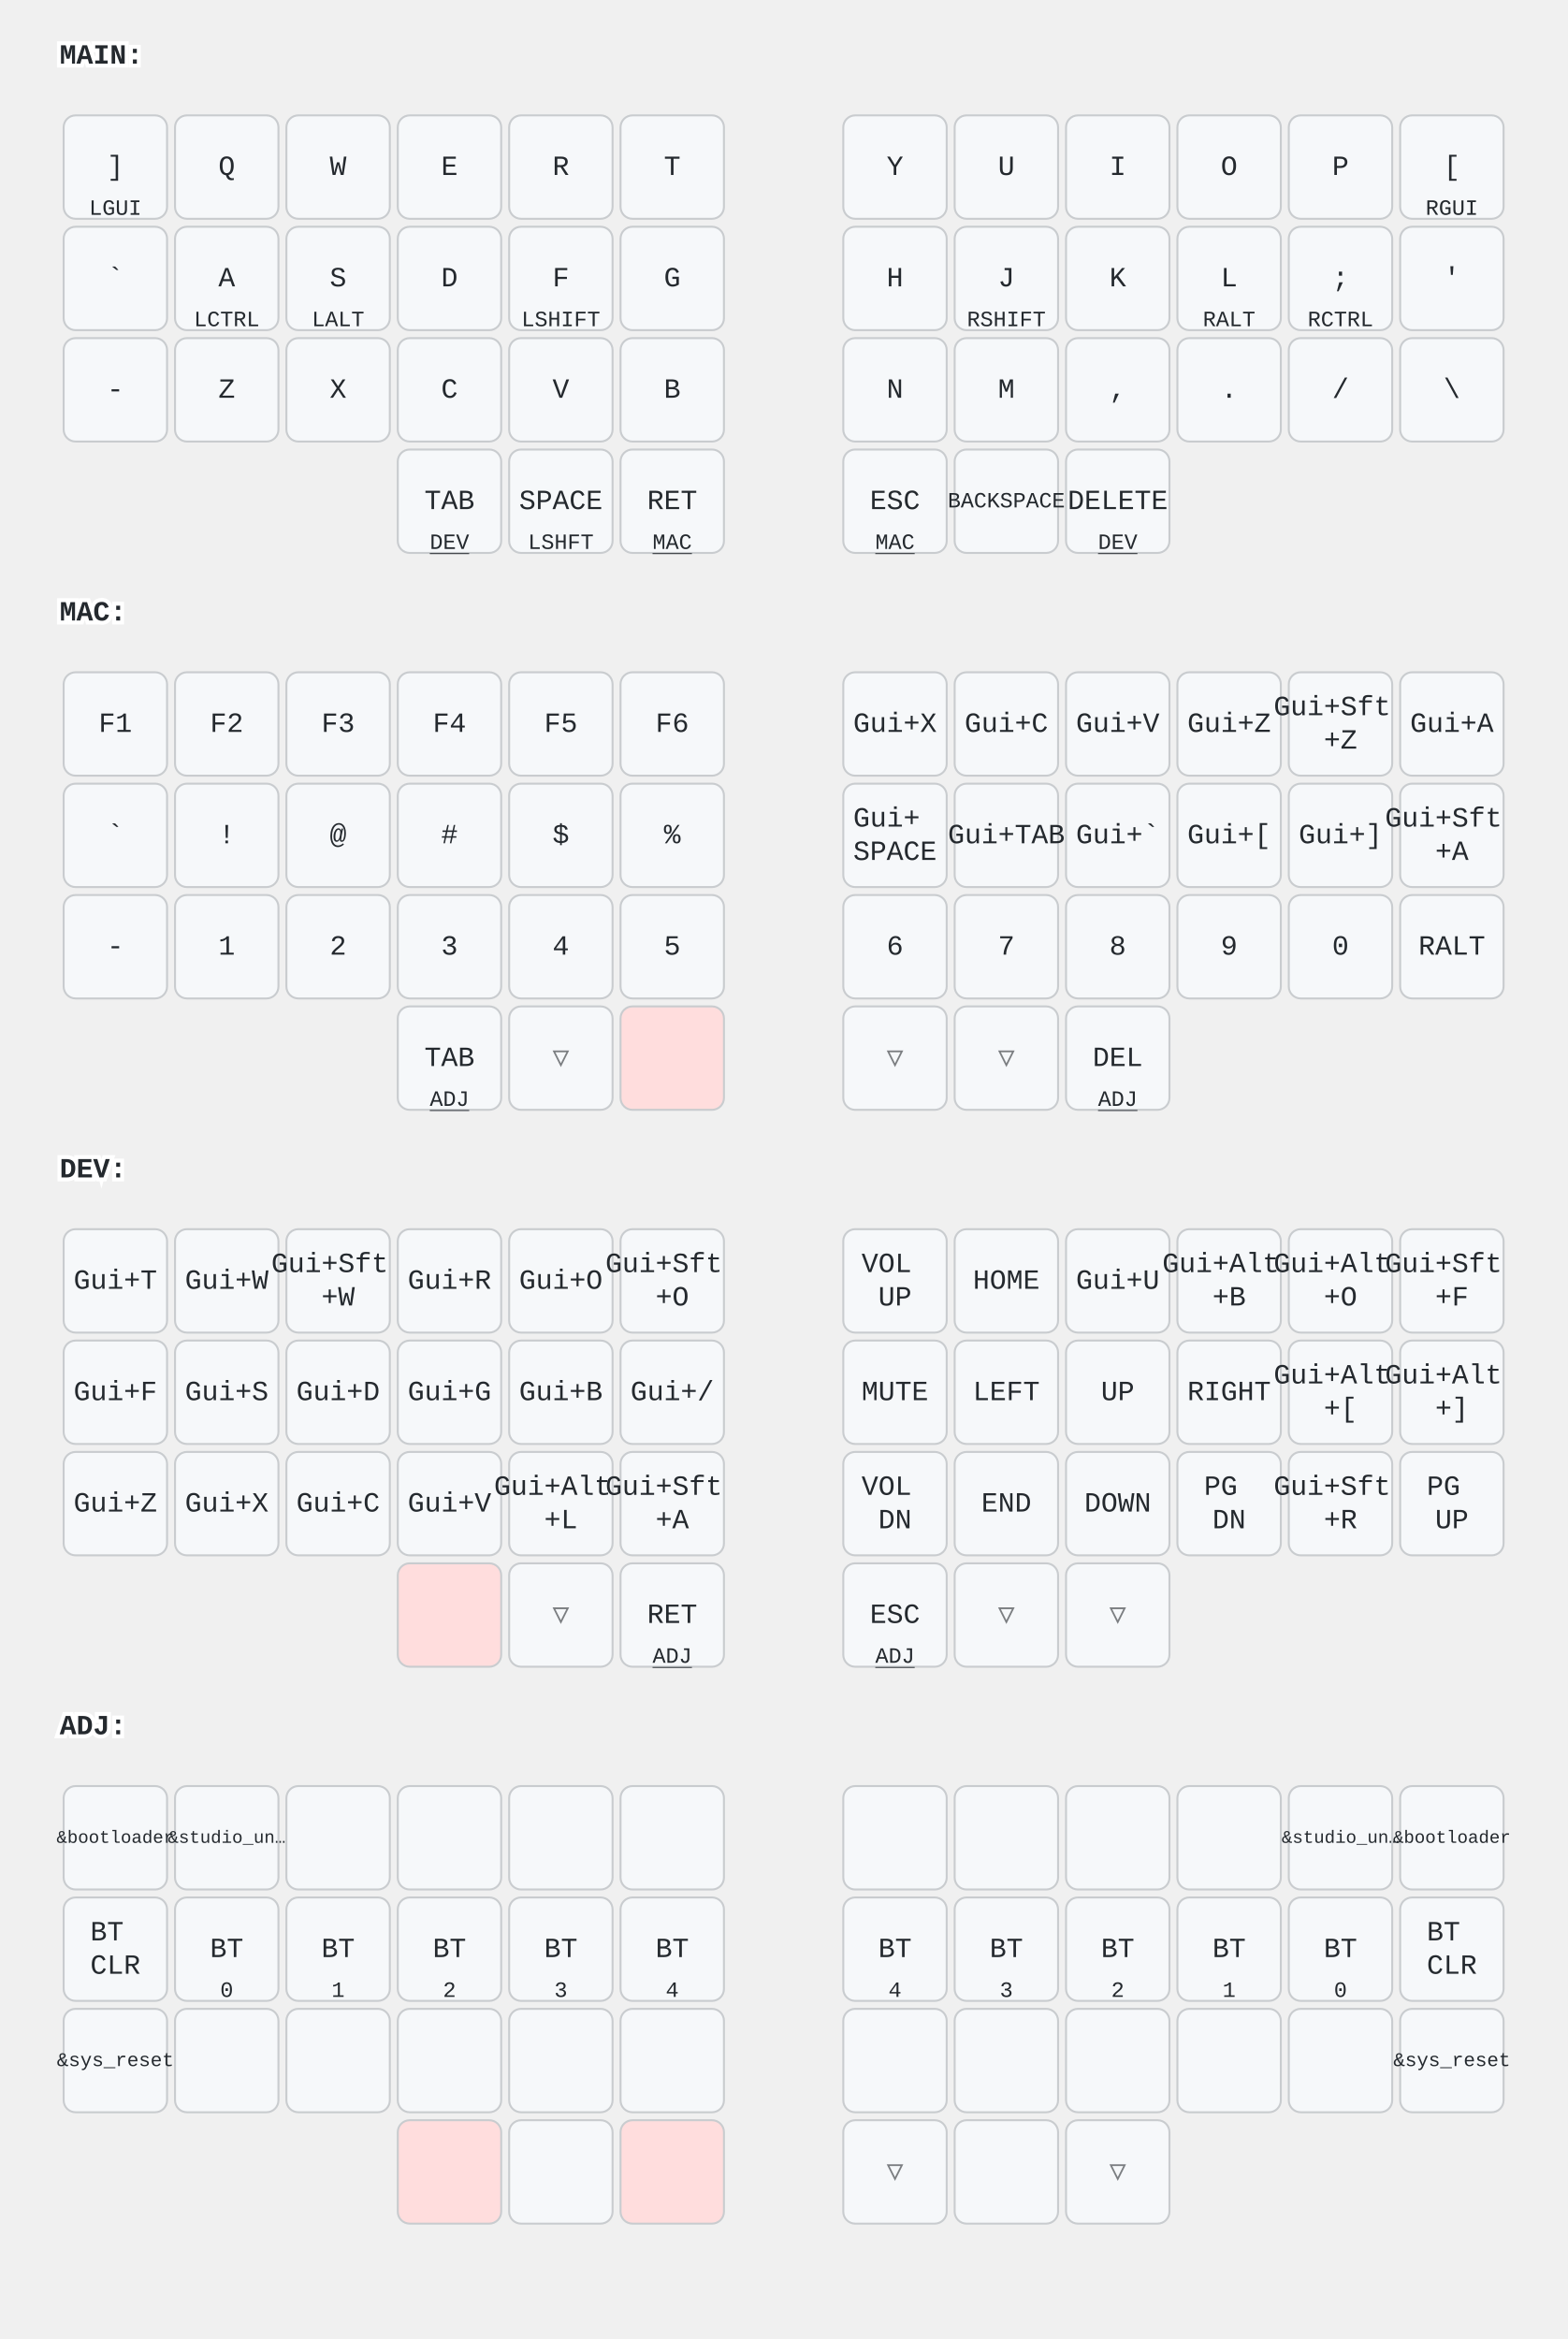
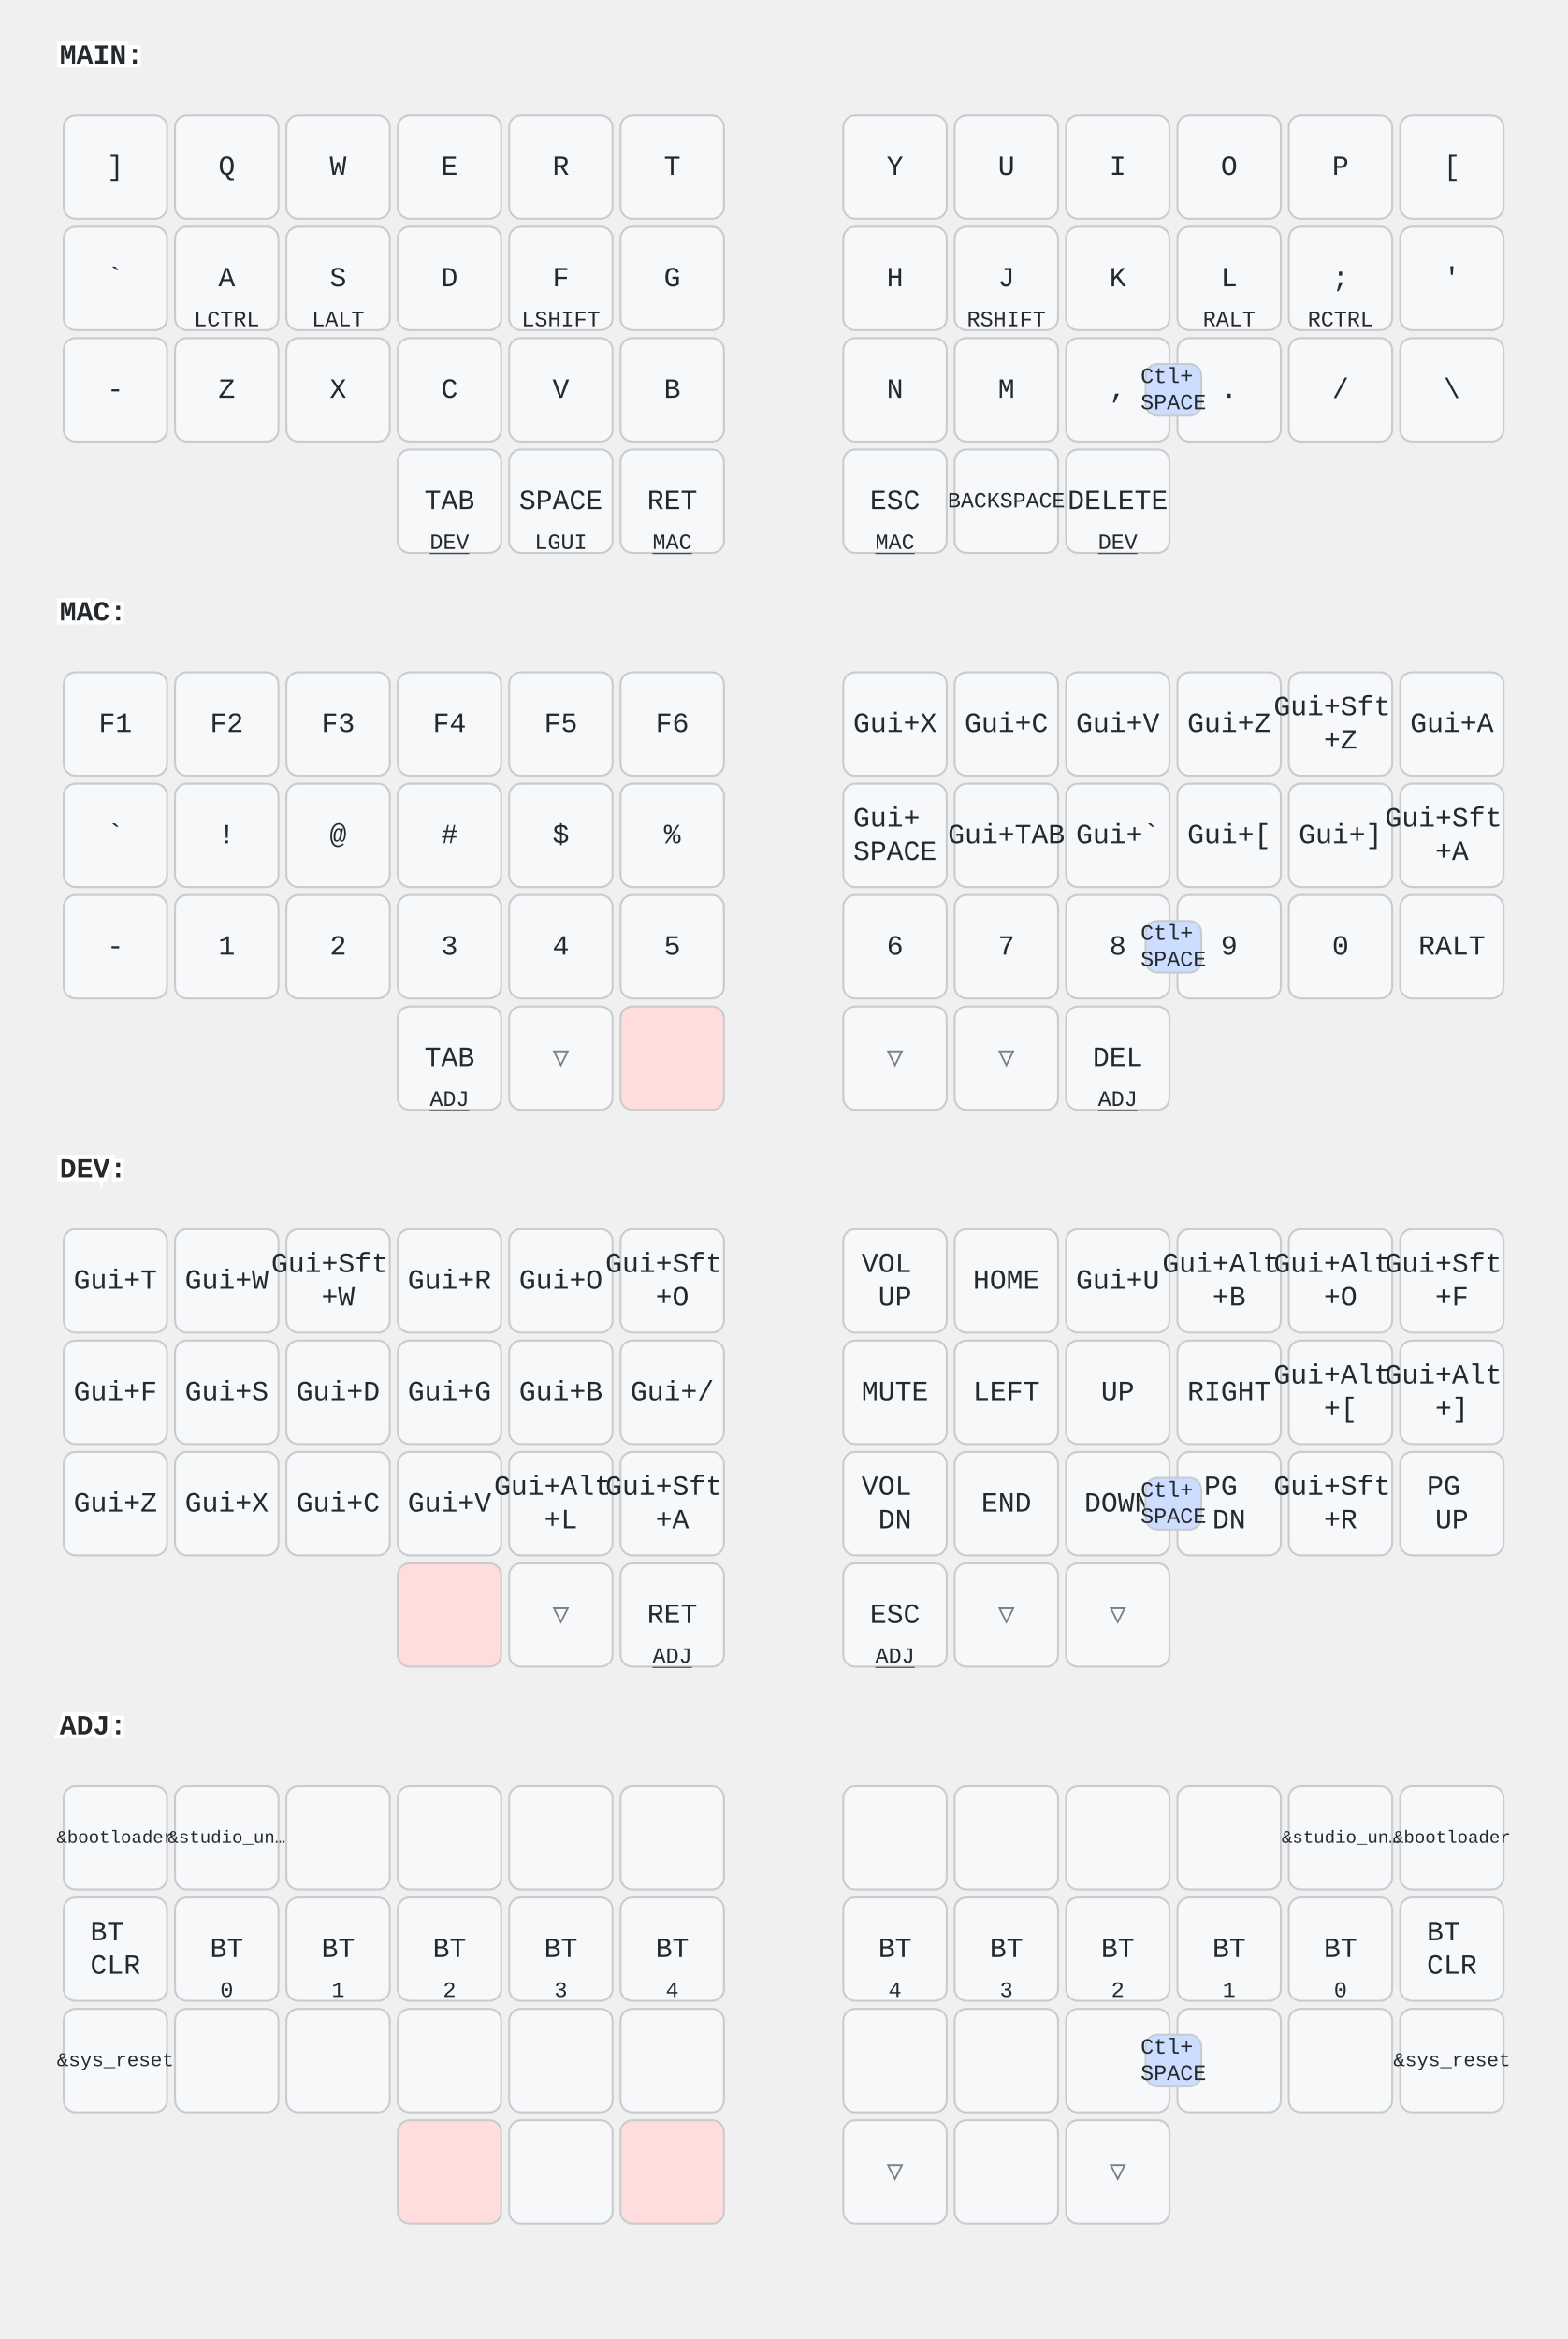
<svg xmlns="http://www.w3.org/2000/svg" width="788" height="1176" viewBox="0 0 788 1176" class="keymap">
  <style>/* inherit to force styles through use tags */
svg path {
    fill: inherit;
}

/* font and background color specifications */
svg.keymap {
    font-family: SFMono-Regular,Consolas,Liberation Mono,Menlo,monospace;
    font-size: 14px;
    font-kerning: normal;
    text-rendering: optimizeLegibility;
    fill: #24292e;
}

/* default key styling */
rect.key {
    fill: #f6f8fa;
}

rect.key, rect.combo {
    stroke: #c9cccf;
    stroke-width: 1;
}

/* default key side styling, only used is draw_key_sides is set */
rect.side {
    filter: brightness(90%);
}

/* color accent for combo boxes */
rect.combo, rect.combo-separate {
    fill: #cdf;
}

/* color accent for held keys */
rect.held, rect.combo.held {
    fill: #fdd;
}

/* color accent for ghost (optional) keys */
rect.ghost, rect.combo.ghost {
    stroke-dasharray: 4, 4;
    stroke-width: 2;
}

text {
    text-anchor: middle;
    dominant-baseline: middle;
}

/* styling for layer labels */
text.label {
    font-weight: bold;
    text-anchor: start;
    stroke: white;
    stroke-width: 4;
    paint-order: stroke;
}

/* styling for optional footer */
text.footer {
    text-anchor: end;
    dominant-baseline: auto;
    stroke: white;
    stroke-width: 4;
    paint-order: stroke;
}

/* styling for combo tap, and key non-tap label text */
text.combo, text.hold, text.shifted, text.left, text.right, text.tl, text.tr, text.bl, text.br {
    font-size: 11px;
}

text.hold, text.bl, text.br {
    text-anchor: middle;
    dominant-baseline: auto;
}

text.shifted, text.tl, text.tr {
    text-anchor: middle;
    dominant-baseline: hanging;
}

text.left, text.tl, text.bl {
    text-anchor: start;
}

text.right, text.tr, text.br {
    text-anchor: end;
}

text.layer-activator {
    text-decoration: underline;
}

/* styling for hold/shifted label text in combo box */
text.combo.hold, text.combo.shifted, text.combo.left, text.combo.right {
    font-size: 8px;
}

/* lighter symbol for transparent keys */
text.trans {
    fill: #7b7e81;
}

/* styling for combo dendrons */
path.combo {
    stroke-width: 1;
    stroke: gray;
    fill: none;
}

/* Start Tabler Icons Cleanup */
/* cannot use height/width with glyphs */
.icon-tabler &gt; path {
    fill: inherit;
    stroke: inherit;
    stroke-width: 2;
}
/* hide tabler's default box */
.icon-tabler &gt; path[stroke="none"][fill="none"] {
    visibility: hidden;
}
/* End Tabler Icons Cleanup */
</style>
  <g transform="translate(30, 0)" class="layer-MAIN">
    <text x="0" y="28" class="label" id="MAIN">MAIN:</text>
    <g transform="translate(0, 56)">
      <g transform="translate(28, 28)" class="key keypos-0">
        <rect rx="6" ry="6" x="-26" y="-26" width="52" height="52" class="key" />
        <text x="0" y="0" class="key tap">]</text>
-         <text x="0" y="24" class="key hold">LGUI</text>
      </g>
      <g transform="translate(84, 28)" class="key keypos-1">
        <rect rx="6" ry="6" x="-26" y="-26" width="52" height="52" class="key" />
        <text x="0" y="0" class="key tap">Q</text>
      </g>
      <g transform="translate(140, 28)" class="key keypos-2">
        <rect rx="6" ry="6" x="-26" y="-26" width="52" height="52" class="key" />
        <text x="0" y="0" class="key tap">W</text>
      </g>
      <g transform="translate(196, 28)" class="key keypos-3">
        <rect rx="6" ry="6" x="-26" y="-26" width="52" height="52" class="key" />
        <text x="0" y="0" class="key tap">E</text>
      </g>
      <g transform="translate(252, 28)" class="key keypos-4">
        <rect rx="6" ry="6" x="-26" y="-26" width="52" height="52" class="key" />
        <text x="0" y="0" class="key tap">R</text>
      </g>
      <g transform="translate(308, 28)" class="key keypos-5">
        <rect rx="6" ry="6" x="-26" y="-26" width="52" height="52" class="key" />
        <text x="0" y="0" class="key tap">T</text>
      </g>
      <g transform="translate(420, 28)" class="key keypos-6">
        <rect rx="6" ry="6" x="-26" y="-26" width="52" height="52" class="key" />
        <text x="0" y="0" class="key tap">Y</text>
      </g>
      <g transform="translate(476, 28)" class="key keypos-7">
        <rect rx="6" ry="6" x="-26" y="-26" width="52" height="52" class="key" />
        <text x="0" y="0" class="key tap">U</text>
      </g>
      <g transform="translate(532, 28)" class="key keypos-8">
        <rect rx="6" ry="6" x="-26" y="-26" width="52" height="52" class="key" />
        <text x="0" y="0" class="key tap">I</text>
      </g>
      <g transform="translate(588, 28)" class="key keypos-9">
        <rect rx="6" ry="6" x="-26" y="-26" width="52" height="52" class="key" />
        <text x="0" y="0" class="key tap">O</text>
      </g>
      <g transform="translate(644, 28)" class="key keypos-10">
        <rect rx="6" ry="6" x="-26" y="-26" width="52" height="52" class="key" />
        <text x="0" y="0" class="key tap">P</text>
      </g>
      <g transform="translate(700, 28)" class="key keypos-11">
        <rect rx="6" ry="6" x="-26" y="-26" width="52" height="52" class="key" />
        <text x="0" y="0" class="key tap">[</text>
-         <text x="0" y="24" class="key hold">RGUI</text>
      </g>
      <g transform="translate(28, 84)" class="key keypos-12">
        <rect rx="6" ry="6" x="-26" y="-26" width="52" height="52" class="key" />
        <text x="0" y="0" class="key tap">`</text>
      </g>
      <g transform="translate(84, 84)" class="key keypos-13">
        <rect rx="6" ry="6" x="-26" y="-26" width="52" height="52" class="key" />
        <text x="0" y="0" class="key tap">A</text>
        <text x="0" y="24" class="key hold">LCTRL</text>
      </g>
      <g transform="translate(140, 84)" class="key keypos-14">
        <rect rx="6" ry="6" x="-26" y="-26" width="52" height="52" class="key" />
        <text x="0" y="0" class="key tap">S</text>
        <text x="0" y="24" class="key hold">LALT</text>
      </g>
      <g transform="translate(196, 84)" class="key keypos-15">
        <rect rx="6" ry="6" x="-26" y="-26" width="52" height="52" class="key" />
        <text x="0" y="0" class="key tap">D</text>
      </g>
      <g transform="translate(252, 84)" class="key keypos-16">
        <rect rx="6" ry="6" x="-26" y="-26" width="52" height="52" class="key" />
        <text x="0" y="0" class="key tap">F</text>
        <text x="0" y="24" class="key hold">LSHIFT</text>
      </g>
      <g transform="translate(308, 84)" class="key keypos-17">
        <rect rx="6" ry="6" x="-26" y="-26" width="52" height="52" class="key" />
        <text x="0" y="0" class="key tap">G</text>
      </g>
      <g transform="translate(420, 84)" class="key keypos-18">
        <rect rx="6" ry="6" x="-26" y="-26" width="52" height="52" class="key" />
        <text x="0" y="0" class="key tap">H</text>
      </g>
      <g transform="translate(476, 84)" class="key keypos-19">
        <rect rx="6" ry="6" x="-26" y="-26" width="52" height="52" class="key" />
        <text x="0" y="0" class="key tap">J</text>
        <text x="0" y="24" class="key hold">RSHIFT</text>
      </g>
      <g transform="translate(532, 84)" class="key keypos-20">
        <rect rx="6" ry="6" x="-26" y="-26" width="52" height="52" class="key" />
        <text x="0" y="0" class="key tap">K</text>
      </g>
      <g transform="translate(588, 84)" class="key keypos-21">
        <rect rx="6" ry="6" x="-26" y="-26" width="52" height="52" class="key" />
        <text x="0" y="0" class="key tap">L</text>
        <text x="0" y="24" class="key hold">RALT</text>
      </g>
      <g transform="translate(644, 84)" class="key keypos-22">
        <rect rx="6" ry="6" x="-26" y="-26" width="52" height="52" class="key" />
        <text x="0" y="0" class="key tap">;</text>
        <text x="0" y="24" class="key hold">RCTRL</text>
      </g>
      <g transform="translate(700, 84)" class="key keypos-23">
        <rect rx="6" ry="6" x="-26" y="-26" width="52" height="52" class="key" />
        <text x="0" y="0" class="key tap">'</text>
      </g>
      <g transform="translate(28, 140)" class="key keypos-24">
        <rect rx="6" ry="6" x="-26" y="-26" width="52" height="52" class="key" />
        <text x="0" y="0" class="key tap">-</text>
      </g>
      <g transform="translate(84, 140)" class="key keypos-25">
        <rect rx="6" ry="6" x="-26" y="-26" width="52" height="52" class="key" />
        <text x="0" y="0" class="key tap">Z</text>
      </g>
      <g transform="translate(140, 140)" class="key keypos-26">
        <rect rx="6" ry="6" x="-26" y="-26" width="52" height="52" class="key" />
        <text x="0" y="0" class="key tap">X</text>
      </g>
      <g transform="translate(196, 140)" class="key keypos-27">
        <rect rx="6" ry="6" x="-26" y="-26" width="52" height="52" class="key" />
        <text x="0" y="0" class="key tap">C</text>
      </g>
      <g transform="translate(252, 140)" class="key keypos-28">
        <rect rx="6" ry="6" x="-26" y="-26" width="52" height="52" class="key" />
        <text x="0" y="0" class="key tap">V</text>
      </g>
      <g transform="translate(308, 140)" class="key keypos-29">
        <rect rx="6" ry="6" x="-26" y="-26" width="52" height="52" class="key" />
        <text x="0" y="0" class="key tap">B</text>
      </g>
      <g transform="translate(420, 140)" class="key keypos-30">
        <rect rx="6" ry="6" x="-26" y="-26" width="52" height="52" class="key" />
        <text x="0" y="0" class="key tap">N</text>
      </g>
      <g transform="translate(476, 140)" class="key keypos-31">
        <rect rx="6" ry="6" x="-26" y="-26" width="52" height="52" class="key" />
        <text x="0" y="0" class="key tap">M</text>
      </g>
      <g transform="translate(532, 140)" class="key keypos-32">
        <rect rx="6" ry="6" x="-26" y="-26" width="52" height="52" class="key" />
        <text x="0" y="0" class="key tap">,</text>
      </g>
      <g transform="translate(588, 140)" class="key keypos-33">
        <rect rx="6" ry="6" x="-26" y="-26" width="52" height="52" class="key" />
        <text x="0" y="0" class="key tap">.</text>
      </g>
      <g transform="translate(644, 140)" class="key keypos-34">
        <rect rx="6" ry="6" x="-26" y="-26" width="52" height="52" class="key" />
        <text x="0" y="0" class="key tap">/</text>
      </g>
      <g transform="translate(700, 140)" class="key keypos-35">
        <rect rx="6" ry="6" x="-26" y="-26" width="52" height="52" class="key" />
        <text x="0" y="0" class="key tap">\</text>
      </g>
      <g transform="translate(196, 196)" class="key keypos-36">
        <rect rx="6" ry="6" x="-26" y="-26" width="52" height="52" class="key" />
        <text x="0" y="0" class="key tap">TAB</text>
        <a href="#DEV">
          <text x="0" y="24" class="key hold layer-activator">DEV</text>
        </a>
      </g>
      <g transform="translate(252, 196)" class="key keypos-37">
        <rect rx="6" ry="6" x="-26" y="-26" width="52" height="52" class="key" />
        <text x="0" y="0" class="key tap">SPACE</text>
-         <text x="0" y="24" class="key hold">LSHFT</text>
+         <text x="0" y="24" class="key hold">LGUI</text>
      </g>
      <g transform="translate(308, 196)" class="key keypos-38">
        <rect rx="6" ry="6" x="-26" y="-26" width="52" height="52" class="key" />
        <text x="0" y="0" class="key tap">RET</text>
        <a href="#MAC">
          <text x="0" y="24" class="key hold layer-activator">MAC</text>
        </a>
      </g>
      <g transform="translate(420, 196)" class="key keypos-39">
        <rect rx="6" ry="6" x="-26" y="-26" width="52" height="52" class="key" />
        <text x="0" y="0" class="key tap">ESC</text>
        <a href="#MAC">
          <text x="0" y="24" class="key hold layer-activator">MAC</text>
        </a>
      </g>
      <g transform="translate(476, 196)" class="key keypos-40">
        <rect rx="6" ry="6" x="-26" y="-26" width="52" height="52" class="key" />
        <text x="0" y="0" class="key tap">
          <tspan style="font-size: 78%">BACKSPACE</tspan>
        </text>
      </g>
      <g transform="translate(532, 196)" class="key keypos-41">
        <rect rx="6" ry="6" x="-26" y="-26" width="52" height="52" class="key" />
        <text x="0" y="0" class="key tap">DELETE</text>
        <a href="#DEV">
          <text x="0" y="24" class="key hold layer-activator">DEV</text>
        </a>
+       </g>
+       <g class="combo combopos-0">
+         <rect rx="6" ry="6" x="546" y="127" width="28" height="26" class="combo" />
+         <text x="560" y="140" class="combo tap">
+           <tspan x="560" dy="-0.6em">Ctl+</tspan>
+           <tspan x="560" dy="1.2em">SPACE</tspan>
+         </text>
      </g>
    </g>
  </g>
  <g transform="translate(30, 280)" class="layer-MAC">
    <text x="0" y="28" class="label" id="MAC">MAC:</text>
    <g transform="translate(0, 56)">
      <g transform="translate(28, 28)" class="key keypos-0">
        <rect rx="6" ry="6" x="-26" y="-26" width="52" height="52" class="key" />
        <text x="0" y="0" class="key tap">F1</text>
      </g>
      <g transform="translate(84, 28)" class="key keypos-1">
        <rect rx="6" ry="6" x="-26" y="-26" width="52" height="52" class="key" />
        <text x="0" y="0" class="key tap">F2</text>
      </g>
      <g transform="translate(140, 28)" class="key keypos-2">
        <rect rx="6" ry="6" x="-26" y="-26" width="52" height="52" class="key" />
        <text x="0" y="0" class="key tap">F3</text>
      </g>
      <g transform="translate(196, 28)" class="key keypos-3">
        <rect rx="6" ry="6" x="-26" y="-26" width="52" height="52" class="key" />
        <text x="0" y="0" class="key tap">F4</text>
      </g>
      <g transform="translate(252, 28)" class="key keypos-4">
        <rect rx="6" ry="6" x="-26" y="-26" width="52" height="52" class="key" />
        <text x="0" y="0" class="key tap">F5</text>
      </g>
      <g transform="translate(308, 28)" class="key keypos-5">
        <rect rx="6" ry="6" x="-26" y="-26" width="52" height="52" class="key" />
        <text x="0" y="0" class="key tap">F6</text>
      </g>
      <g transform="translate(420, 28)" class="key keypos-6">
        <rect rx="6" ry="6" x="-26" y="-26" width="52" height="52" class="key" />
        <text x="0" y="0" class="key tap">Gui+X</text>
      </g>
      <g transform="translate(476, 28)" class="key keypos-7">
        <rect rx="6" ry="6" x="-26" y="-26" width="52" height="52" class="key" />
        <text x="0" y="0" class="key tap">Gui+C</text>
      </g>
      <g transform="translate(532, 28)" class="key keypos-8">
        <rect rx="6" ry="6" x="-26" y="-26" width="52" height="52" class="key" />
        <text x="0" y="0" class="key tap">Gui+V</text>
      </g>
      <g transform="translate(588, 28)" class="key keypos-9">
        <rect rx="6" ry="6" x="-26" y="-26" width="52" height="52" class="key" />
        <text x="0" y="0" class="key tap">Gui+Z</text>
      </g>
      <g transform="translate(644, 28)" class="key keypos-10">
        <rect rx="6" ry="6" x="-26" y="-26" width="52" height="52" class="key" />
        <text x="0" y="0" class="key tap">
          <tspan x="0" dy="-0.6em">Gui+Sft</tspan>
          <tspan x="0" dy="1.2em">+Z</tspan>
        </text>
      </g>
      <g transform="translate(700, 28)" class="key keypos-11">
        <rect rx="6" ry="6" x="-26" y="-26" width="52" height="52" class="key" />
        <text x="0" y="0" class="key tap">Gui+A</text>
      </g>
      <g transform="translate(28, 84)" class="key keypos-12">
        <rect rx="6" ry="6" x="-26" y="-26" width="52" height="52" class="key" />
        <text x="0" y="0" class="key tap">`</text>
      </g>
      <g transform="translate(84, 84)" class="key keypos-13">
        <rect rx="6" ry="6" x="-26" y="-26" width="52" height="52" class="key" />
        <text x="0" y="0" class="key tap">!</text>
      </g>
      <g transform="translate(140, 84)" class="key keypos-14">
        <rect rx="6" ry="6" x="-26" y="-26" width="52" height="52" class="key" />
        <text x="0" y="0" class="key tap">@</text>
      </g>
      <g transform="translate(196, 84)" class="key keypos-15">
        <rect rx="6" ry="6" x="-26" y="-26" width="52" height="52" class="key" />
        <text x="0" y="0" class="key tap">#</text>
      </g>
      <g transform="translate(252, 84)" class="key keypos-16">
        <rect rx="6" ry="6" x="-26" y="-26" width="52" height="52" class="key" />
        <text x="0" y="0" class="key tap">$</text>
      </g>
      <g transform="translate(308, 84)" class="key keypos-17">
        <rect rx="6" ry="6" x="-26" y="-26" width="52" height="52" class="key" />
        <text x="0" y="0" class="key tap">%</text>
      </g>
      <g transform="translate(420, 84)" class="key keypos-18">
        <rect rx="6" ry="6" x="-26" y="-26" width="52" height="52" class="key" />
        <text x="0" y="0" class="key tap">
          <tspan x="0" dy="-0.6em">Gui+</tspan>
          <tspan x="0" dy="1.2em">SPACE</tspan>
        </text>
      </g>
      <g transform="translate(476, 84)" class="key keypos-19">
        <rect rx="6" ry="6" x="-26" y="-26" width="52" height="52" class="key" />
        <text x="0" y="0" class="key tap">Gui+TAB</text>
      </g>
      <g transform="translate(532, 84)" class="key keypos-20">
        <rect rx="6" ry="6" x="-26" y="-26" width="52" height="52" class="key" />
        <text x="0" y="0" class="key tap">Gui+`</text>
      </g>
      <g transform="translate(588, 84)" class="key keypos-21">
        <rect rx="6" ry="6" x="-26" y="-26" width="52" height="52" class="key" />
        <text x="0" y="0" class="key tap">Gui+[</text>
      </g>
      <g transform="translate(644, 84)" class="key keypos-22">
        <rect rx="6" ry="6" x="-26" y="-26" width="52" height="52" class="key" />
        <text x="0" y="0" class="key tap">Gui+]</text>
      </g>
      <g transform="translate(700, 84)" class="key keypos-23">
        <rect rx="6" ry="6" x="-26" y="-26" width="52" height="52" class="key" />
        <text x="0" y="0" class="key tap">
          <tspan x="0" dy="-0.6em">Gui+Sft</tspan>
          <tspan x="0" dy="1.2em">+A</tspan>
        </text>
      </g>
      <g transform="translate(28, 140)" class="key keypos-24">
        <rect rx="6" ry="6" x="-26" y="-26" width="52" height="52" class="key" />
        <text x="0" y="0" class="key tap">-</text>
      </g>
      <g transform="translate(84, 140)" class="key keypos-25">
        <rect rx="6" ry="6" x="-26" y="-26" width="52" height="52" class="key" />
        <text x="0" y="0" class="key tap">1</text>
      </g>
      <g transform="translate(140, 140)" class="key keypos-26">
        <rect rx="6" ry="6" x="-26" y="-26" width="52" height="52" class="key" />
        <text x="0" y="0" class="key tap">2</text>
      </g>
      <g transform="translate(196, 140)" class="key keypos-27">
        <rect rx="6" ry="6" x="-26" y="-26" width="52" height="52" class="key" />
        <text x="0" y="0" class="key tap">3</text>
      </g>
      <g transform="translate(252, 140)" class="key keypos-28">
        <rect rx="6" ry="6" x="-26" y="-26" width="52" height="52" class="key" />
        <text x="0" y="0" class="key tap">4</text>
      </g>
      <g transform="translate(308, 140)" class="key keypos-29">
        <rect rx="6" ry="6" x="-26" y="-26" width="52" height="52" class="key" />
        <text x="0" y="0" class="key tap">5</text>
      </g>
      <g transform="translate(420, 140)" class="key keypos-30">
        <rect rx="6" ry="6" x="-26" y="-26" width="52" height="52" class="key" />
        <text x="0" y="0" class="key tap">6</text>
      </g>
      <g transform="translate(476, 140)" class="key keypos-31">
        <rect rx="6" ry="6" x="-26" y="-26" width="52" height="52" class="key" />
        <text x="0" y="0" class="key tap">7</text>
      </g>
      <g transform="translate(532, 140)" class="key keypos-32">
        <rect rx="6" ry="6" x="-26" y="-26" width="52" height="52" class="key" />
        <text x="0" y="0" class="key tap">8</text>
      </g>
      <g transform="translate(588, 140)" class="key keypos-33">
        <rect rx="6" ry="6" x="-26" y="-26" width="52" height="52" class="key" />
        <text x="0" y="0" class="key tap">9</text>
      </g>
      <g transform="translate(644, 140)" class="key keypos-34">
        <rect rx="6" ry="6" x="-26" y="-26" width="52" height="52" class="key" />
        <text x="0" y="0" class="key tap">0</text>
      </g>
      <g transform="translate(700, 140)" class="key keypos-35">
        <rect rx="6" ry="6" x="-26" y="-26" width="52" height="52" class="key" />
        <text x="0" y="0" class="key tap">RALT</text>
      </g>
      <g transform="translate(196, 196)" class="key keypos-36">
        <rect rx="6" ry="6" x="-26" y="-26" width="52" height="52" class="key" />
        <text x="0" y="0" class="key tap">TAB</text>
        <a href="#ADJ">
          <text x="0" y="24" class="key hold layer-activator">ADJ</text>
        </a>
      </g>
      <g transform="translate(252, 196)" class="key trans keypos-37">
        <rect rx="6" ry="6" x="-26" y="-26" width="52" height="52" class="key trans" />
        <text x="0" y="0" class="key trans tap">▽</text>
      </g>
      <g transform="translate(308, 196)" class="key held keypos-38">
        <rect rx="6" ry="6" x="-26" y="-26" width="52" height="52" class="key held" />
      </g>
      <g transform="translate(420, 196)" class="key trans keypos-39">
        <rect rx="6" ry="6" x="-26" y="-26" width="52" height="52" class="key trans" />
        <text x="0" y="0" class="key trans tap">▽</text>
      </g>
      <g transform="translate(476, 196)" class="key trans keypos-40">
        <rect rx="6" ry="6" x="-26" y="-26" width="52" height="52" class="key trans" />
        <text x="0" y="0" class="key trans tap">▽</text>
      </g>
      <g transform="translate(532, 196)" class="key keypos-41">
        <rect rx="6" ry="6" x="-26" y="-26" width="52" height="52" class="key" />
        <text x="0" y="0" class="key tap">DEL</text>
        <a href="#ADJ">
          <text x="0" y="24" class="key hold layer-activator">ADJ</text>
        </a>
      </g>
+       <g class="combo combopos-0">
+         <rect rx="6" ry="6" x="546" y="127" width="28" height="26" class="combo" />
+         <text x="560" y="140" class="combo tap">
+           <tspan x="560" dy="-0.6em">Ctl+</tspan>
+           <tspan x="560" dy="1.2em">SPACE</tspan>
+         </text>
+       </g>
    </g>
  </g>
  <g transform="translate(30, 560)" class="layer-DEV">
    <text x="0" y="28" class="label" id="DEV">DEV:</text>
    <g transform="translate(0, 56)">
      <g transform="translate(28, 28)" class="key keypos-0">
        <rect rx="6" ry="6" x="-26" y="-26" width="52" height="52" class="key" />
        <text x="0" y="0" class="key tap">Gui+T</text>
      </g>
      <g transform="translate(84, 28)" class="key keypos-1">
        <rect rx="6" ry="6" x="-26" y="-26" width="52" height="52" class="key" />
        <text x="0" y="0" class="key tap">Gui+W</text>
      </g>
      <g transform="translate(140, 28)" class="key keypos-2">
        <rect rx="6" ry="6" x="-26" y="-26" width="52" height="52" class="key" />
        <text x="0" y="0" class="key tap">
          <tspan x="0" dy="-0.6em">Gui+Sft</tspan>
          <tspan x="0" dy="1.2em">+W</tspan>
        </text>
      </g>
      <g transform="translate(196, 28)" class="key keypos-3">
        <rect rx="6" ry="6" x="-26" y="-26" width="52" height="52" class="key" />
        <text x="0" y="0" class="key tap">Gui+R</text>
      </g>
      <g transform="translate(252, 28)" class="key keypos-4">
        <rect rx="6" ry="6" x="-26" y="-26" width="52" height="52" class="key" />
        <text x="0" y="0" class="key tap">Gui+O</text>
      </g>
      <g transform="translate(308, 28)" class="key keypos-5">
        <rect rx="6" ry="6" x="-26" y="-26" width="52" height="52" class="key" />
        <text x="0" y="0" class="key tap">
          <tspan x="0" dy="-0.6em">Gui+Sft</tspan>
          <tspan x="0" dy="1.2em">+O</tspan>
        </text>
      </g>
      <g transform="translate(420, 28)" class="key keypos-6">
        <rect rx="6" ry="6" x="-26" y="-26" width="52" height="52" class="key" />
        <text x="0" y="0" class="key tap">
          <tspan x="0" dy="-0.6em">VOL</tspan>
          <tspan x="0" dy="1.2em">UP</tspan>
        </text>
      </g>
      <g transform="translate(476, 28)" class="key keypos-7">
        <rect rx="6" ry="6" x="-26" y="-26" width="52" height="52" class="key" />
        <text x="0" y="0" class="key tap">HOME</text>
      </g>
      <g transform="translate(532, 28)" class="key keypos-8">
        <rect rx="6" ry="6" x="-26" y="-26" width="52" height="52" class="key" />
        <text x="0" y="0" class="key tap">Gui+U</text>
      </g>
      <g transform="translate(588, 28)" class="key keypos-9">
        <rect rx="6" ry="6" x="-26" y="-26" width="52" height="52" class="key" />
        <text x="0" y="0" class="key tap">
          <tspan x="0" dy="-0.6em">Gui+Alt</tspan>
          <tspan x="0" dy="1.2em">+B</tspan>
        </text>
      </g>
      <g transform="translate(644, 28)" class="key keypos-10">
        <rect rx="6" ry="6" x="-26" y="-26" width="52" height="52" class="key" />
        <text x="0" y="0" class="key tap">
          <tspan x="0" dy="-0.6em">Gui+Alt</tspan>
          <tspan x="0" dy="1.2em">+O</tspan>
        </text>
      </g>
      <g transform="translate(700, 28)" class="key keypos-11">
        <rect rx="6" ry="6" x="-26" y="-26" width="52" height="52" class="key" />
        <text x="0" y="0" class="key tap">
          <tspan x="0" dy="-0.6em">Gui+Sft</tspan>
          <tspan x="0" dy="1.2em">+F</tspan>
        </text>
      </g>
      <g transform="translate(28, 84)" class="key keypos-12">
        <rect rx="6" ry="6" x="-26" y="-26" width="52" height="52" class="key" />
        <text x="0" y="0" class="key tap">Gui+F</text>
      </g>
      <g transform="translate(84, 84)" class="key keypos-13">
        <rect rx="6" ry="6" x="-26" y="-26" width="52" height="52" class="key" />
        <text x="0" y="0" class="key tap">Gui+S</text>
      </g>
      <g transform="translate(140, 84)" class="key keypos-14">
        <rect rx="6" ry="6" x="-26" y="-26" width="52" height="52" class="key" />
        <text x="0" y="0" class="key tap">Gui+D</text>
      </g>
      <g transform="translate(196, 84)" class="key keypos-15">
        <rect rx="6" ry="6" x="-26" y="-26" width="52" height="52" class="key" />
        <text x="0" y="0" class="key tap">Gui+G</text>
      </g>
      <g transform="translate(252, 84)" class="key keypos-16">
        <rect rx="6" ry="6" x="-26" y="-26" width="52" height="52" class="key" />
        <text x="0" y="0" class="key tap">Gui+B</text>
      </g>
      <g transform="translate(308, 84)" class="key keypos-17">
        <rect rx="6" ry="6" x="-26" y="-26" width="52" height="52" class="key" />
        <text x="0" y="0" class="key tap">Gui+/</text>
      </g>
      <g transform="translate(420, 84)" class="key keypos-18">
        <rect rx="6" ry="6" x="-26" y="-26" width="52" height="52" class="key" />
        <text x="0" y="0" class="key tap">MUTE</text>
      </g>
      <g transform="translate(476, 84)" class="key keypos-19">
        <rect rx="6" ry="6" x="-26" y="-26" width="52" height="52" class="key" />
        <text x="0" y="0" class="key tap">LEFT</text>
      </g>
      <g transform="translate(532, 84)" class="key keypos-20">
        <rect rx="6" ry="6" x="-26" y="-26" width="52" height="52" class="key" />
        <text x="0" y="0" class="key tap">UP</text>
      </g>
      <g transform="translate(588, 84)" class="key keypos-21">
        <rect rx="6" ry="6" x="-26" y="-26" width="52" height="52" class="key" />
        <text x="0" y="0" class="key tap">RIGHT</text>
      </g>
      <g transform="translate(644, 84)" class="key keypos-22">
        <rect rx="6" ry="6" x="-26" y="-26" width="52" height="52" class="key" />
        <text x="0" y="0" class="key tap">
          <tspan x="0" dy="-0.6em">Gui+Alt</tspan>
          <tspan x="0" dy="1.2em">+[</tspan>
        </text>
      </g>
      <g transform="translate(700, 84)" class="key keypos-23">
        <rect rx="6" ry="6" x="-26" y="-26" width="52" height="52" class="key" />
        <text x="0" y="0" class="key tap">
          <tspan x="0" dy="-0.6em">Gui+Alt</tspan>
          <tspan x="0" dy="1.2em">+]</tspan>
        </text>
      </g>
      <g transform="translate(28, 140)" class="key keypos-24">
        <rect rx="6" ry="6" x="-26" y="-26" width="52" height="52" class="key" />
        <text x="0" y="0" class="key tap">Gui+Z</text>
      </g>
      <g transform="translate(84, 140)" class="key keypos-25">
        <rect rx="6" ry="6" x="-26" y="-26" width="52" height="52" class="key" />
        <text x="0" y="0" class="key tap">Gui+X</text>
      </g>
      <g transform="translate(140, 140)" class="key keypos-26">
        <rect rx="6" ry="6" x="-26" y="-26" width="52" height="52" class="key" />
        <text x="0" y="0" class="key tap">Gui+C</text>
      </g>
      <g transform="translate(196, 140)" class="key keypos-27">
        <rect rx="6" ry="6" x="-26" y="-26" width="52" height="52" class="key" />
        <text x="0" y="0" class="key tap">Gui+V</text>
      </g>
      <g transform="translate(252, 140)" class="key keypos-28">
        <rect rx="6" ry="6" x="-26" y="-26" width="52" height="52" class="key" />
        <text x="0" y="0" class="key tap">
          <tspan x="0" dy="-0.6em">Gui+Alt</tspan>
          <tspan x="0" dy="1.2em">+L</tspan>
        </text>
      </g>
      <g transform="translate(308, 140)" class="key keypos-29">
        <rect rx="6" ry="6" x="-26" y="-26" width="52" height="52" class="key" />
        <text x="0" y="0" class="key tap">
          <tspan x="0" dy="-0.6em">Gui+Sft</tspan>
          <tspan x="0" dy="1.2em">+A</tspan>
        </text>
      </g>
      <g transform="translate(420, 140)" class="key keypos-30">
        <rect rx="6" ry="6" x="-26" y="-26" width="52" height="52" class="key" />
        <text x="0" y="0" class="key tap">
          <tspan x="0" dy="-0.6em">VOL</tspan>
          <tspan x="0" dy="1.2em">DN</tspan>
        </text>
      </g>
      <g transform="translate(476, 140)" class="key keypos-31">
        <rect rx="6" ry="6" x="-26" y="-26" width="52" height="52" class="key" />
        <text x="0" y="0" class="key tap">END</text>
      </g>
      <g transform="translate(532, 140)" class="key keypos-32">
        <rect rx="6" ry="6" x="-26" y="-26" width="52" height="52" class="key" />
        <text x="0" y="0" class="key tap">DOWN</text>
      </g>
      <g transform="translate(588, 140)" class="key keypos-33">
        <rect rx="6" ry="6" x="-26" y="-26" width="52" height="52" class="key" />
        <text x="0" y="0" class="key tap">
          <tspan x="0" dy="-0.6em">PG</tspan>
          <tspan x="0" dy="1.2em">DN</tspan>
        </text>
      </g>
      <g transform="translate(644, 140)" class="key keypos-34">
        <rect rx="6" ry="6" x="-26" y="-26" width="52" height="52" class="key" />
        <text x="0" y="0" class="key tap">
          <tspan x="0" dy="-0.6em">Gui+Sft</tspan>
          <tspan x="0" dy="1.2em">+R</tspan>
        </text>
      </g>
      <g transform="translate(700, 140)" class="key keypos-35">
        <rect rx="6" ry="6" x="-26" y="-26" width="52" height="52" class="key" />
        <text x="0" y="0" class="key tap">
          <tspan x="0" dy="-0.6em">PG</tspan>
          <tspan x="0" dy="1.2em">UP</tspan>
        </text>
      </g>
      <g transform="translate(196, 196)" class="key held keypos-36">
        <rect rx="6" ry="6" x="-26" y="-26" width="52" height="52" class="key held" />
      </g>
      <g transform="translate(252, 196)" class="key trans keypos-37">
        <rect rx="6" ry="6" x="-26" y="-26" width="52" height="52" class="key trans" />
        <text x="0" y="0" class="key trans tap">▽</text>
      </g>
      <g transform="translate(308, 196)" class="key keypos-38">
        <rect rx="6" ry="6" x="-26" y="-26" width="52" height="52" class="key" />
        <text x="0" y="0" class="key tap">RET</text>
        <a href="#ADJ">
          <text x="0" y="24" class="key hold layer-activator">ADJ</text>
        </a>
      </g>
      <g transform="translate(420, 196)" class="key keypos-39">
        <rect rx="6" ry="6" x="-26" y="-26" width="52" height="52" class="key" />
        <text x="0" y="0" class="key tap">ESC</text>
        <a href="#ADJ">
          <text x="0" y="24" class="key hold layer-activator">ADJ</text>
        </a>
      </g>
      <g transform="translate(476, 196)" class="key trans keypos-40">
        <rect rx="6" ry="6" x="-26" y="-26" width="52" height="52" class="key trans" />
        <text x="0" y="0" class="key trans tap">▽</text>
      </g>
      <g transform="translate(532, 196)" class="key trans keypos-41">
        <rect rx="6" ry="6" x="-26" y="-26" width="52" height="52" class="key trans" />
        <text x="0" y="0" class="key trans tap">▽</text>
      </g>
+       <g class="combo combopos-0">
+         <rect rx="6" ry="6" x="546" y="127" width="28" height="26" class="combo" />
+         <text x="560" y="140" class="combo tap">
+           <tspan x="560" dy="-0.6em">Ctl+</tspan>
+           <tspan x="560" dy="1.2em">SPACE</tspan>
+         </text>
+       </g>
    </g>
  </g>
  <g transform="translate(30, 840)" class="layer-ADJ">
    <text x="0" y="28" class="label" id="ADJ">ADJ:</text>
    <g transform="translate(0, 56)">
      <g transform="translate(28, 28)" class="key keypos-0">
        <rect rx="6" ry="6" x="-26" y="-26" width="52" height="52" class="key" />
        <text x="0" y="0" class="key tap">
          <tspan style="font-size: 64%">&amp;bootloader</tspan>
        </text>
      </g>
      <g transform="translate(84, 28)" class="key keypos-1">
        <rect rx="6" ry="6" x="-26" y="-26" width="52" height="52" class="key" />
        <text x="0" y="0" class="key tap">
          <tspan style="font-size: 64%">&amp;studio_un…</tspan>
        </text>
      </g>
      <g transform="translate(140, 28)" class="key keypos-2">
        <rect rx="6" ry="6" x="-26" y="-26" width="52" height="52" class="key" />
      </g>
      <g transform="translate(196, 28)" class="key keypos-3">
        <rect rx="6" ry="6" x="-26" y="-26" width="52" height="52" class="key" />
      </g>
      <g transform="translate(252, 28)" class="key keypos-4">
        <rect rx="6" ry="6" x="-26" y="-26" width="52" height="52" class="key" />
      </g>
      <g transform="translate(308, 28)" class="key keypos-5">
        <rect rx="6" ry="6" x="-26" y="-26" width="52" height="52" class="key" />
      </g>
      <g transform="translate(420, 28)" class="key keypos-6">
        <rect rx="6" ry="6" x="-26" y="-26" width="52" height="52" class="key" />
      </g>
      <g transform="translate(476, 28)" class="key keypos-7">
        <rect rx="6" ry="6" x="-26" y="-26" width="52" height="52" class="key" />
      </g>
      <g transform="translate(532, 28)" class="key keypos-8">
        <rect rx="6" ry="6" x="-26" y="-26" width="52" height="52" class="key" />
      </g>
      <g transform="translate(588, 28)" class="key keypos-9">
        <rect rx="6" ry="6" x="-26" y="-26" width="52" height="52" class="key" />
      </g>
      <g transform="translate(644, 28)" class="key keypos-10">
        <rect rx="6" ry="6" x="-26" y="-26" width="52" height="52" class="key" />
        <text x="0" y="0" class="key tap">
          <tspan style="font-size: 64%">&amp;studio_un…</tspan>
        </text>
      </g>
      <g transform="translate(700, 28)" class="key keypos-11">
        <rect rx="6" ry="6" x="-26" y="-26" width="52" height="52" class="key" />
        <text x="0" y="0" class="key tap">
          <tspan style="font-size: 64%">&amp;bootloader</tspan>
        </text>
      </g>
      <g transform="translate(28, 84)" class="key keypos-12">
        <rect rx="6" ry="6" x="-26" y="-26" width="52" height="52" class="key" />
        <text x="0" y="0" class="key tap">
          <tspan x="0" dy="-0.6em">BT</tspan>
          <tspan x="0" dy="1.2em">CLR</tspan>
        </text>
      </g>
      <g transform="translate(84, 84)" class="key keypos-13">
        <rect rx="6" ry="6" x="-26" y="-26" width="52" height="52" class="key" />
        <text x="0" y="0" class="key tap">BT</text>
        <text x="0" y="24" class="key hold">0</text>
      </g>
      <g transform="translate(140, 84)" class="key keypos-14">
        <rect rx="6" ry="6" x="-26" y="-26" width="52" height="52" class="key" />
        <text x="0" y="0" class="key tap">BT</text>
        <text x="0" y="24" class="key hold">1</text>
      </g>
      <g transform="translate(196, 84)" class="key keypos-15">
        <rect rx="6" ry="6" x="-26" y="-26" width="52" height="52" class="key" />
        <text x="0" y="0" class="key tap">BT</text>
        <text x="0" y="24" class="key hold">2</text>
      </g>
      <g transform="translate(252, 84)" class="key keypos-16">
        <rect rx="6" ry="6" x="-26" y="-26" width="52" height="52" class="key" />
        <text x="0" y="0" class="key tap">BT</text>
        <text x="0" y="24" class="key hold">3</text>
      </g>
      <g transform="translate(308, 84)" class="key keypos-17">
        <rect rx="6" ry="6" x="-26" y="-26" width="52" height="52" class="key" />
        <text x="0" y="0" class="key tap">BT</text>
        <text x="0" y="24" class="key hold">4</text>
      </g>
      <g transform="translate(420, 84)" class="key keypos-18">
        <rect rx="6" ry="6" x="-26" y="-26" width="52" height="52" class="key" />
        <text x="0" y="0" class="key tap">BT</text>
        <text x="0" y="24" class="key hold">4</text>
      </g>
      <g transform="translate(476, 84)" class="key keypos-19">
        <rect rx="6" ry="6" x="-26" y="-26" width="52" height="52" class="key" />
        <text x="0" y="0" class="key tap">BT</text>
        <text x="0" y="24" class="key hold">3</text>
      </g>
      <g transform="translate(532, 84)" class="key keypos-20">
        <rect rx="6" ry="6" x="-26" y="-26" width="52" height="52" class="key" />
        <text x="0" y="0" class="key tap">BT</text>
        <text x="0" y="24" class="key hold">2</text>
      </g>
      <g transform="translate(588, 84)" class="key keypos-21">
        <rect rx="6" ry="6" x="-26" y="-26" width="52" height="52" class="key" />
        <text x="0" y="0" class="key tap">BT</text>
        <text x="0" y="24" class="key hold">1</text>
      </g>
      <g transform="translate(644, 84)" class="key keypos-22">
        <rect rx="6" ry="6" x="-26" y="-26" width="52" height="52" class="key" />
        <text x="0" y="0" class="key tap">BT</text>
        <text x="0" y="24" class="key hold">0</text>
      </g>
      <g transform="translate(700, 84)" class="key keypos-23">
        <rect rx="6" ry="6" x="-26" y="-26" width="52" height="52" class="key" />
        <text x="0" y="0" class="key tap">
          <tspan x="0" dy="-0.6em">BT</tspan>
          <tspan x="0" dy="1.2em">CLR</tspan>
        </text>
      </g>
      <g transform="translate(28, 140)" class="key keypos-24">
        <rect rx="6" ry="6" x="-26" y="-26" width="52" height="52" class="key" />
        <text x="0" y="0" class="key tap">
          <tspan style="font-size: 70%">&amp;sys_reset</tspan>
        </text>
      </g>
      <g transform="translate(84, 140)" class="key keypos-25">
        <rect rx="6" ry="6" x="-26" y="-26" width="52" height="52" class="key" />
      </g>
      <g transform="translate(140, 140)" class="key keypos-26">
        <rect rx="6" ry="6" x="-26" y="-26" width="52" height="52" class="key" />
      </g>
      <g transform="translate(196, 140)" class="key keypos-27">
        <rect rx="6" ry="6" x="-26" y="-26" width="52" height="52" class="key" />
      </g>
      <g transform="translate(252, 140)" class="key keypos-28">
        <rect rx="6" ry="6" x="-26" y="-26" width="52" height="52" class="key" />
      </g>
      <g transform="translate(308, 140)" class="key keypos-29">
        <rect rx="6" ry="6" x="-26" y="-26" width="52" height="52" class="key" />
      </g>
      <g transform="translate(420, 140)" class="key keypos-30">
        <rect rx="6" ry="6" x="-26" y="-26" width="52" height="52" class="key" />
      </g>
      <g transform="translate(476, 140)" class="key keypos-31">
        <rect rx="6" ry="6" x="-26" y="-26" width="52" height="52" class="key" />
      </g>
      <g transform="translate(532, 140)" class="key keypos-32">
        <rect rx="6" ry="6" x="-26" y="-26" width="52" height="52" class="key" />
      </g>
      <g transform="translate(588, 140)" class="key keypos-33">
        <rect rx="6" ry="6" x="-26" y="-26" width="52" height="52" class="key" />
      </g>
      <g transform="translate(644, 140)" class="key keypos-34">
        <rect rx="6" ry="6" x="-26" y="-26" width="52" height="52" class="key" />
      </g>
      <g transform="translate(700, 140)" class="key keypos-35">
        <rect rx="6" ry="6" x="-26" y="-26" width="52" height="52" class="key" />
        <text x="0" y="0" class="key tap">
          <tspan style="font-size: 70%">&amp;sys_reset</tspan>
        </text>
      </g>
      <g transform="translate(196, 196)" class="key held keypos-36">
        <rect rx="6" ry="6" x="-26" y="-26" width="52" height="52" class="key held" />
      </g>
      <g transform="translate(252, 196)" class="key keypos-37">
        <rect rx="6" ry="6" x="-26" y="-26" width="52" height="52" class="key" />
      </g>
      <g transform="translate(308, 196)" class="key held keypos-38">
        <rect rx="6" ry="6" x="-26" y="-26" width="52" height="52" class="key held" />
      </g>
      <g transform="translate(420, 196)" class="key trans keypos-39">
        <rect rx="6" ry="6" x="-26" y="-26" width="52" height="52" class="key trans" />
        <text x="0" y="0" class="key trans tap">▽</text>
      </g>
      <g transform="translate(476, 196)" class="key keypos-40">
        <rect rx="6" ry="6" x="-26" y="-26" width="52" height="52" class="key" />
      </g>
      <g transform="translate(532, 196)" class="key trans keypos-41">
        <rect rx="6" ry="6" x="-26" y="-26" width="52" height="52" class="key trans" />
        <text x="0" y="0" class="key trans tap">▽</text>
      </g>
+       <g class="combo combopos-0">
+         <rect rx="6" ry="6" x="546" y="127" width="28" height="26" class="combo" />
+         <text x="560" y="140" class="combo tap">
+           <tspan x="560" dy="-0.6em">Ctl+</tspan>
+           <tspan x="560" dy="1.2em">SPACE</tspan>
+         </text>
+       </g>
    </g>
  </g>
</svg>
